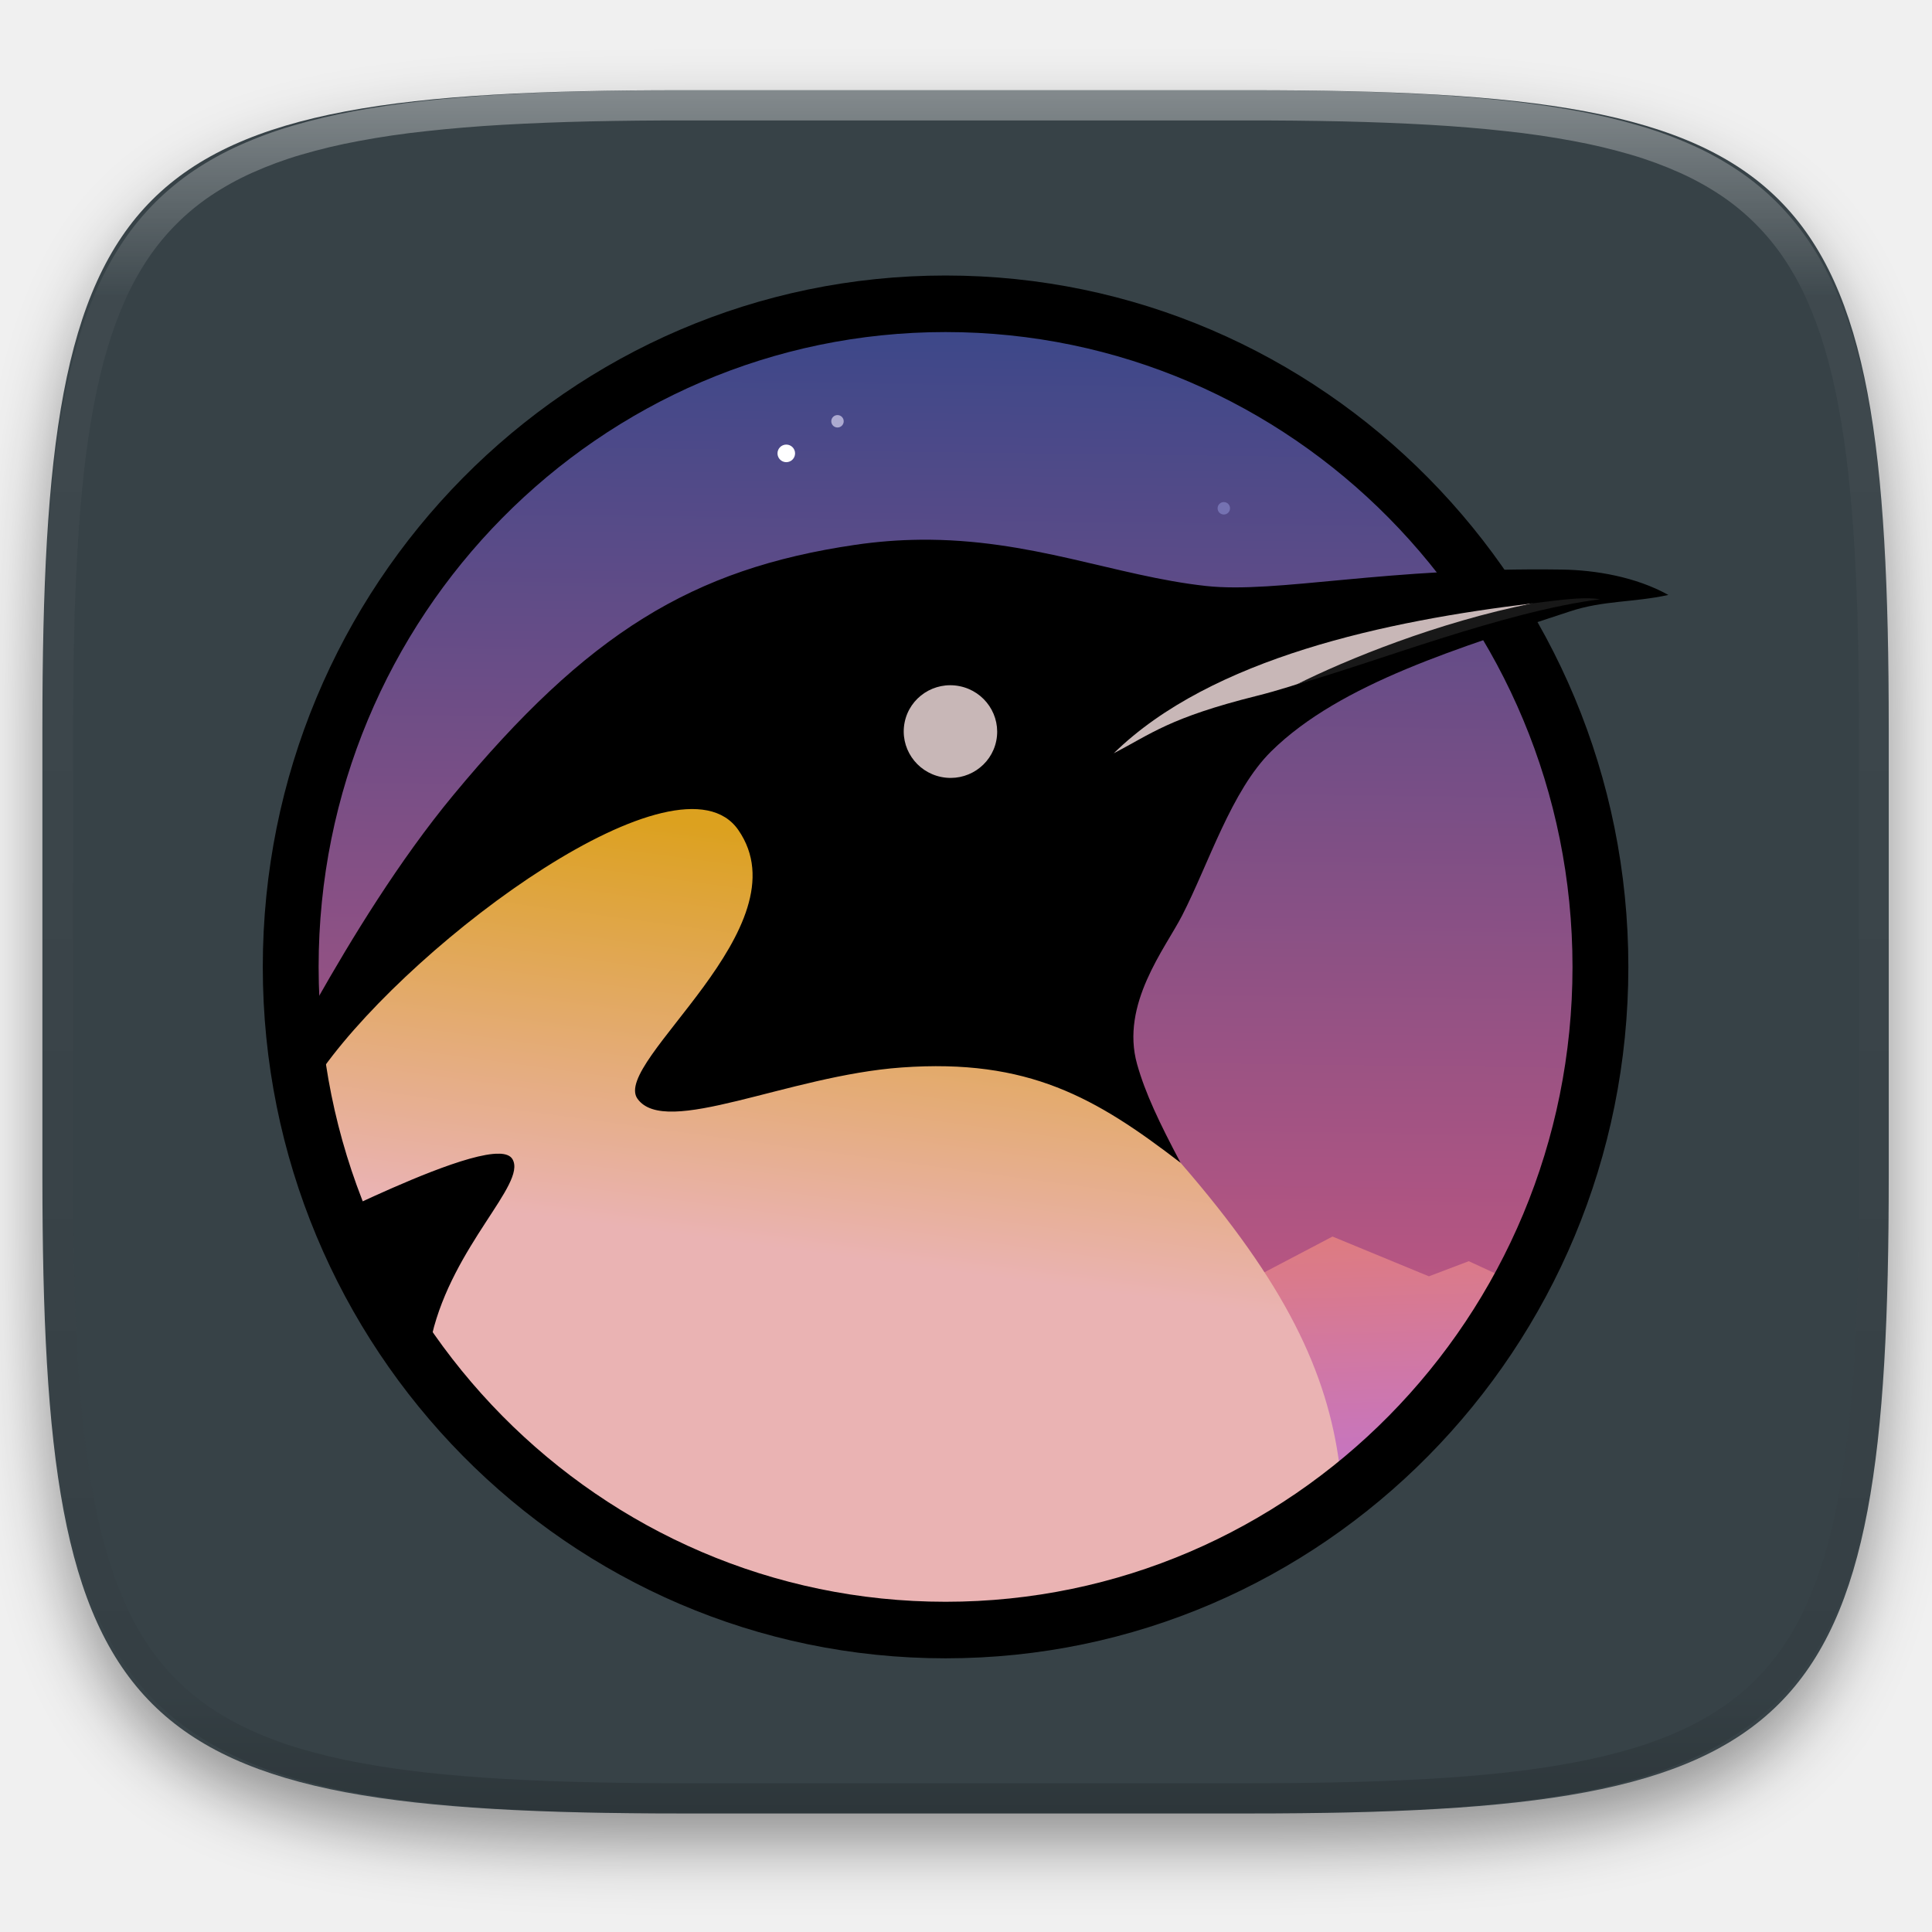
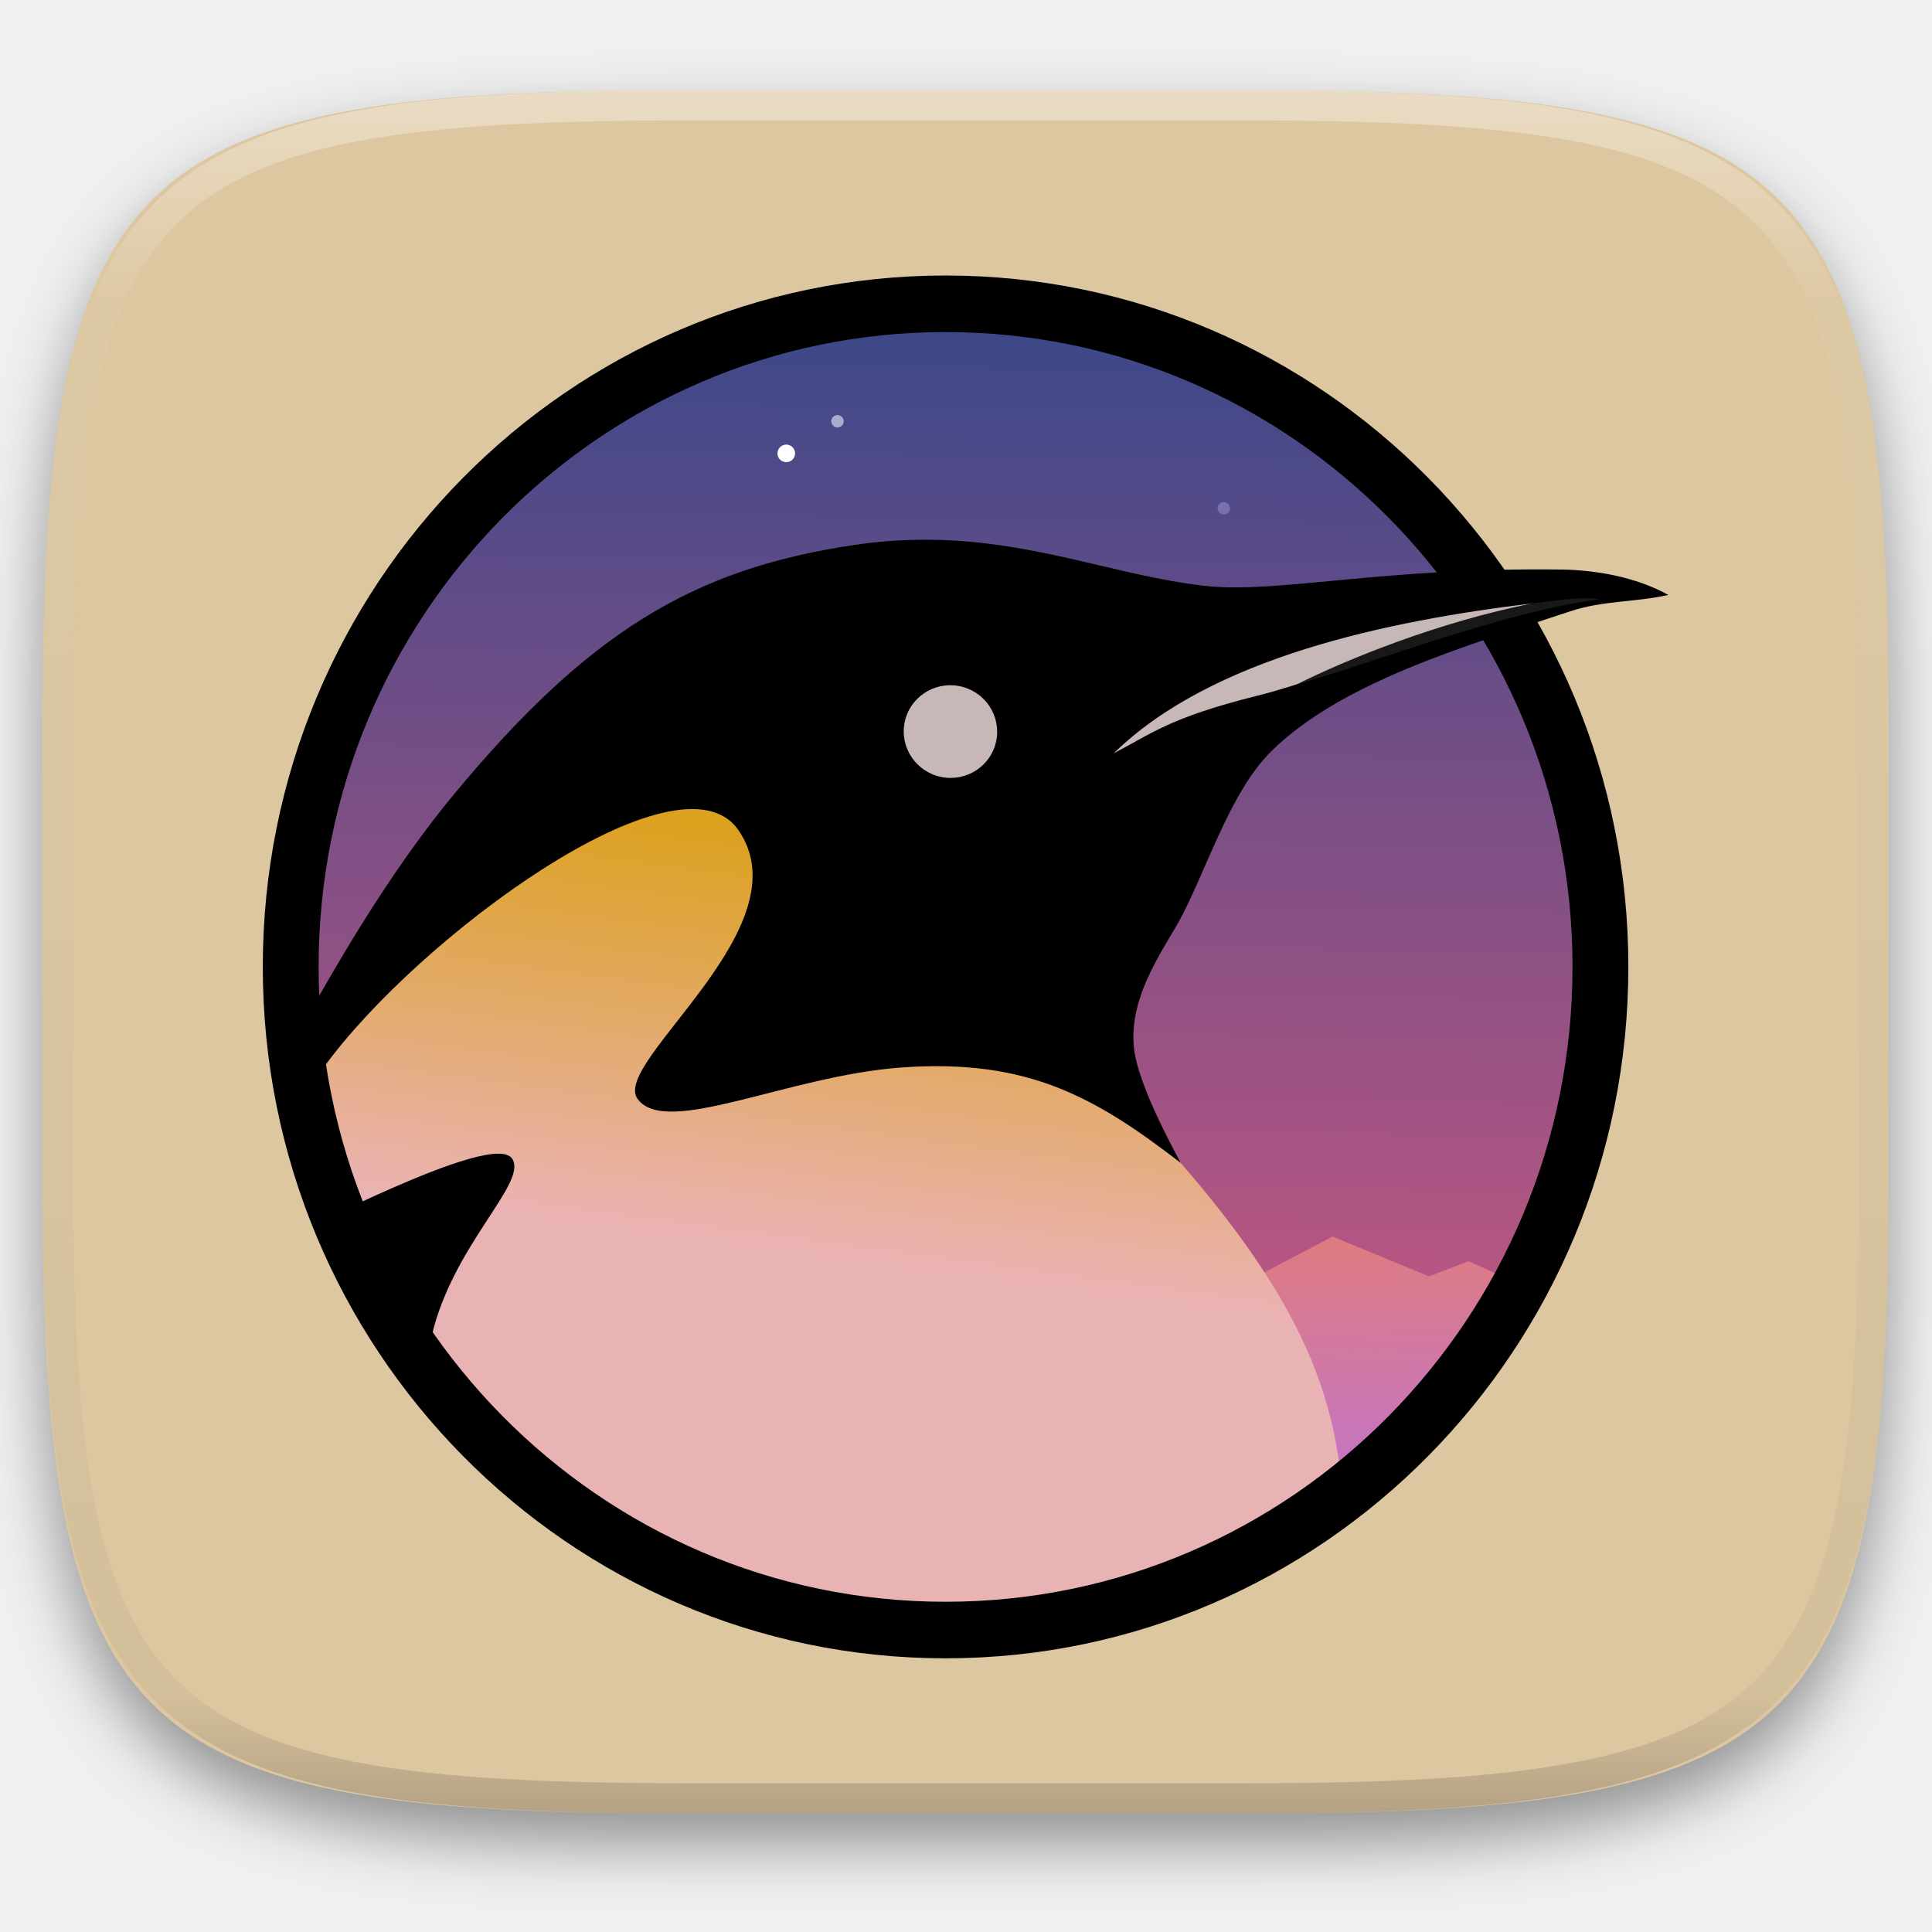
<svg xmlns="http://www.w3.org/2000/svg" xmlns:xlink="http://www.w3.org/1999/xlink" style="isolation:isolate" width="256" height="256" viewBox="0 0 256 256" version="1.1" id="svg44">
  <defs id="defs13">
    <filter id="rxmzpKZhS1Rg1bUBpXZWxPjgMjI9gn7l" width="1.084" height="1.108" x="-0.042" y="-0.045" color-interpolation-filters="sRGB" filterUnits="objectBoundingBox">
      <feGaussianBlur in="SourceGraphic" stdDeviation="4.294" id="feGaussianBlur2" />
      <feOffset dx="0" dy="4" result="pf_100_offsetBlur" id="feOffset4" />
      <feFlood flood-opacity=".4" id="feFlood6" />
      <feComposite in2="pf_100_offsetBlur" operator="in" result="pf_100_dropShadow" id="feComposite8" />
      <feBlend in="SourceGraphic" in2="pf_100_dropShadow" mode="normal" id="feBlend10" />
    </filter>
    <linearGradient xlink:href="#linearGradient4166" id="linearGradient4172" x1="1037.012" y1="589.114" x2="1043.105" y2="108.176" gradientUnits="userSpaceOnUse" gradientTransform="matrix(0.3235485,0,0,0.3235485,-174.6547,-11.20505)" />
    <linearGradient id="linearGradient4166">
      <stop style="stop-color:#c35781;stop-opacity:1" offset="0" id="stop4168" />
      <stop style="stop-color:#25458b;stop-opacity:1" offset="1" id="stop4170" />
    </linearGradient>
    <linearGradient xlink:href="#linearGradient4205" id="linearGradient4211" x1="1090.602" y1="651.764" x2="1082.986" y2="414.908" gradientUnits="userSpaceOnUse" gradientTransform="matrix(0.3235485,0,0,0.3235485,-174.6547,-11.20505)" />
    <linearGradient id="linearGradient4205">
      <stop style="stop-color:#bf73d3;stop-opacity:1" offset="0" id="stop4207" />
      <stop style="stop-color:#ff8428;stop-opacity:1" offset="1" id="stop4209" />
    </linearGradient>
    <linearGradient xlink:href="#linearGradient4160" id="linearGradient4167" x1="843.579" y1="376.568" x2="821.905" y2="536.675" gradientUnits="userSpaceOnUse" gradientTransform="matrix(0.3235485,0,0,0.3235485,-174.6547,-11.20505)" />
    <linearGradient id="linearGradient4160">
      <stop style="stop-color:#dca11f;stop-opacity:1" offset="0" id="stop4162" />
      <stop style="stop-color:#eab3b3;stop-opacity:1" offset="1" id="stop4164" />
    </linearGradient>
  </defs>
-   <g filter="url(#rxmzpKZhS1Rg1bUBpXZWxPjgMjI9gn7l)" id="g22" style="fill:#374247;fill-opacity:1">
+   <g filter="url(#rxmzpKZhS1Rg1bUBpXZWxPjgMjI9gn7l)" id="g22" style="fill:#ddc7a1;fill-opacity:1">
    <linearGradient id="_lgradient_133" x1=".567" x2=".567" y1="1.071" y2="-.742" gradientTransform="matrix(244.648,0,0,228.338,5.619,11.952)" gradientUnits="userSpaceOnUse">
      <stop offset="0%" style="stop-color:#333333" id="stop15" />
      <stop offset="100%" style="stop-color:#4d4d4d" id="stop17" />
    </linearGradient>
-     <path fill="url(#_lgradient_133)" d="M 165.628 11.952 C 239.684 11.952 250.267 22.509 250.267 96.495 L 250.267 155.746 C 250.267 229.733 239.684 240.29 165.628 240.29 L 90.259 240.29 C 16.203 240.29 5.619 229.733 5.619 155.746 L 5.619 96.495 C 5.619 22.509 16.203 11.952 90.259 11.952 L 165.628 11.952 Z" id="path20" style="fill:#374247;fill-opacity:1" />
+     <path fill="url(#_lgradient_133)" d="M 165.628 11.952 C 239.684 11.952 250.267 22.509 250.267 96.495 L 250.267 155.746 C 250.267 229.733 239.684 240.29 165.628 240.29 L 90.259 240.29 C 16.203 240.29 5.619 229.733 5.619 155.746 L 5.619 96.495 C 5.619 22.509 16.203 11.952 90.259 11.952 L 165.628 11.952 Z" id="path20" style="fill:#ddc7a1;fill-opacity:1" />
  </g>
  <linearGradient id="_lgradient_134" x1=".516" x2=".52" y1="1.651" y2="-.013" gradientTransform="matrix(145,0,0,145,55.5,55.5)" gradientUnits="userSpaceOnUse">
    <stop offset="0%" style="stop-color:#0575e6" id="stop24" />
    <stop offset="100%" style="stop-color:#00f260" id="stop26" />
  </linearGradient>
  <g opacity=".4" id="g42">
    <linearGradient id="_lgradient_135" x1=".517" x2=".517" y1="0" y2="1" gradientTransform="matrix(244.65,0,0,228.34,5.68,11.95)" gradientUnits="userSpaceOnUse">
      <stop offset="0%" style="stop-color:#ffffff" id="stop31" />
      <stop offset="12.5%" stop-opacity=".098" style="stop-color:#ffffff" id="stop33" />
      <stop offset="92.5%" stop-opacity=".098" style="stop-color:#000000" id="stop35" />
      <stop offset="100%" stop-opacity=".498" style="stop-color:#000000" id="stop37" />
    </linearGradient>
    <path fill="url(#_lgradient_135)" fill-rule="evenodd" d="M 165.068 11.951 C 169.396 11.941 173.724 11.991 178.052 12.089 C 181.927 12.167 185.803 12.315 189.678 12.541 C 193.131 12.737 196.583 13.022 200.026 13.395 C 203.085 13.73 206.144 14.181 209.174 14.741 C 211.889 15.243 214.574 15.881 217.22 16.657 C 219.62 17.355 221.971 18.219 224.243 19.241 C 226.358 20.184 228.384 21.304 230.302 22.591 C 232.142 23.829 233.863 25.244 235.437 26.806 C 237.001 28.378 238.417 30.088 239.656 31.925 C 240.945 33.841 242.066 35.865 243.02 37.967 C 244.043 40.247 244.909 42.585 245.617 44.972 C 246.394 47.615 247.034 50.297 247.535 53.009 C 248.096 56.035 248.548 59.081 248.883 62.136 C 249.257 65.575 249.542 69.014 249.739 72.462 C 249.965 76.323 250.112 80.194 250.201 84.055 C 250.289 88.378 250.339 92.701 250.329 97.014 L 250.329 155.226 C 250.339 159.549 250.289 163.862 250.201 168.185 C 250.112 172.056 249.965 175.917 249.739 179.778 C 249.542 183.226 249.257 186.675 248.883 190.104 C 248.548 193.159 248.096 196.215 247.535 199.241 C 247.034 201.943 246.394 204.625 245.617 207.268 C 244.909 209.655 244.043 212.003 243.02 214.273 C 242.066 216.385 240.945 218.399 239.656 220.315 C 238.417 222.152 237.001 223.872 235.437 225.434 C 233.863 226.996 232.142 228.411 230.302 229.649 C 228.384 230.936 226.358 232.056 224.243 232.999 C 221.971 234.021 219.62 234.885 217.22 235.593 C 214.574 236.369 211.889 237.007 209.174 237.499 C 206.144 238.068 203.085 238.51 200.026 238.845 C 196.583 239.218 193.131 239.503 189.678 239.699 C 185.803 239.925 181.927 240.073 178.052 240.161 C 173.724 240.249 169.396 240.299 165.068 240.289 L 90.942 240.289 C 86.614 240.299 82.286 240.249 77.958 240.161 C 74.083 240.073 70.207 239.925 66.332 239.699 C 62.879 239.503 59.427 239.218 55.984 238.845 C 52.925 238.51 49.866 238.068 46.836 237.499 C 44.121 237.007 41.436 236.369 38.79 235.593 C 36.39 234.885 34.039 234.021 31.767 232.999 C 29.652 232.056 27.626 230.936 25.708 229.649 C 23.868 228.411 22.147 226.996 20.573 225.434 C 19.009 223.872 17.593 222.152 16.354 220.315 C 15.065 218.399 13.944 216.385 12.99 214.273 C 11.967 212.003 11.101 209.655 10.393 207.268 C 9.616 204.625 8.976 201.943 8.475 199.241 C 7.914 196.215 7.462 193.159 7.127 190.104 C 6.753 186.675 6.468 183.226 6.271 179.778 C 6.045 175.917 5.898 172.056 5.809 168.185 C 5.721 163.862 5.671 159.549 5.681 155.226 L 5.681 97.014 C 5.671 92.701 5.721 88.378 5.809 84.055 C 5.898 80.194 6.045 76.323 6.271 72.462 C 6.468 69.014 6.753 65.575 7.127 62.136 C 7.462 59.081 7.914 56.035 8.475 53.009 C 8.976 50.297 9.616 47.615 10.393 44.972 C 11.101 42.585 11.967 40.247 12.99 37.967 C 13.944 35.865 15.065 33.841 16.354 31.925 C 17.593 30.088 19.009 28.378 20.573 26.806 C 22.147 25.244 23.868 23.829 25.708 22.591 C 27.626 21.304 29.652 20.184 31.767 19.241 C 34.039 18.219 36.39 17.355 38.79 16.657 C 41.436 15.881 44.121 15.243 46.836 14.741 C 49.866 14.181 52.925 13.73 55.984 13.395 C 59.427 13.022 62.879 12.737 66.332 12.541 C 70.207 12.315 74.083 12.167 77.958 12.089 C 82.286 11.991 86.614 11.941 90.942 11.951 L 165.068 11.951 Z M 165.078 15.96 C 169.376 15.95 173.675 15.999 177.973 16.087 C 181.8 16.176 185.626 16.323 189.452 16.539 C 192.836 16.736 196.219 17.011 199.583 17.384 C 202.554 17.699 205.515 18.131 208.446 18.681 C 211.023 19.153 213.58 19.762 216.099 20.499 C 218.322 21.147 220.495 21.953 222.6 22.896 C 224.509 23.751 226.338 24.763 228.069 25.922 C 229.692 27.013 231.207 28.26 232.594 29.646 C 233.981 31.031 235.23 32.544 236.332 34.165 C 237.492 35.894 238.506 37.712 239.361 39.608 C 240.306 41.72 241.112 43.892 241.761 46.102 C 242.509 48.617 243.109 51.162 243.591 53.736 C 244.132 56.664 244.565 59.611 244.889 62.578 C 245.263 65.938 245.539 69.308 245.735 72.688 C 245.952 76.51 246.109 80.322 246.188 84.144 C 246.276 88.437 246.325 92.721 246.325 97.014 C 246.325 97.014 246.325 97.014 246.325 97.014 L 246.325 155.226 C 246.325 155.226 246.325 155.226 246.325 155.226 C 246.325 159.519 246.276 163.803 246.188 168.096 C 246.109 171.918 245.952 175.74 245.735 179.552 C 245.539 182.932 245.263 186.302 244.889 189.672 C 244.565 192.629 244.132 195.576 243.591 198.504 C 243.109 201.078 242.509 203.623 241.761 206.138 C 241.112 208.358 240.306 210.52 239.361 212.632 C 238.506 214.528 237.492 216.356 236.332 218.075 C 235.23 219.706 233.981 221.219 232.594 222.604 C 231.207 223.98 229.692 225.227 228.069 226.318 C 226.338 227.477 224.509 228.489 222.6 229.344 C 220.495 230.297 218.322 231.093 216.099 231.741 C 213.58 232.478 211.023 233.087 208.446 233.559 C 205.515 234.109 202.554 234.541 199.583 234.865 C 196.219 235.229 192.836 235.514 189.452 235.701 C 185.626 235.917 181.8 236.074 177.973 236.153 C 173.675 236.251 169.376 236.29 165.078 236.29 C 165.078 236.29 165.078 236.29 165.068 236.29 L 90.942 236.29 C 90.932 236.29 90.932 236.29 90.932 236.29 C 86.634 236.29 82.335 236.251 78.037 236.153 C 74.21 236.074 70.384 235.917 66.558 235.701 C 63.174 235.514 59.791 235.229 56.427 234.865 C 53.456 234.541 50.495 234.109 47.564 233.559 C 44.987 233.087 42.43 232.478 39.911 231.741 C 37.688 231.093 35.515 230.297 33.41 229.344 C 31.501 228.489 29.672 227.477 27.941 226.318 C 26.318 225.227 24.803 223.98 23.416 222.604 C 22.029 221.219 20.78 219.706 19.678 218.075 C 18.518 216.356 17.504 214.528 16.649 212.632 C 15.704 210.52 14.898 208.358 14.249 206.138 C 13.501 203.623 12.901 201.078 12.419 198.504 C 11.878 195.576 11.445 192.629 11.121 189.672 C 10.747 186.302 10.472 182.932 10.275 179.552 C 10.058 175.74 9.901 171.918 9.822 168.096 C 9.734 163.803 9.685 159.519 9.685 155.226 C 9.685 155.226 9.685 155.226 9.685 155.226 L 9.685 97.014 C 9.685 97.014 9.685 97.014 9.685 97.014 C 9.685 92.721 9.734 88.437 9.822 84.144 C 9.901 80.322 10.058 76.51 10.275 72.688 C 10.472 69.308 10.747 65.938 11.121 62.578 C 11.445 59.611 11.878 56.664 12.419 53.736 C 12.901 51.162 13.501 48.617 14.249 46.102 C 14.898 43.892 15.704 41.72 16.649 39.608 C 17.504 37.712 18.518 35.894 19.678 34.165 C 20.78 32.544 22.029 31.031 23.416 29.646 C 24.803 28.26 26.318 27.013 27.941 25.922 C 29.672 24.763 31.501 23.751 33.41 22.896 C 35.515 21.953 37.688 21.147 39.911 20.499 C 42.43 19.762 44.987 19.153 47.564 18.681 C 50.495 18.131 53.456 17.699 56.427 17.384 C 59.791 17.011 63.174 16.736 66.558 16.539 C 70.384 16.323 74.21 16.176 78.037 16.087 C 82.335 15.999 86.634 15.95 90.932 15.96 C 90.932 15.96 90.932 15.96 90.942 15.96 L 165.068 15.96 C 165.078 15.96 165.078 15.96 165.078 15.96 Z" id="path40" />
  </g>
  <g id="g1599" transform="matrix(1.0349,0,0,1.0349,-4.465149,-4.471357)">
    <circle style="fill:url(#linearGradient4172);fill-opacity:1;stroke:none;stroke-width:0.324" id="path4164" cx="125.382" cy="128.121" r="85.65" />
    <path style="fill:url(#linearGradient4211);fill-opacity:1;fill-rule:evenodd;stroke:none;stroke-width:0.324px;stroke-linecap:butt;stroke-linejoin:miter;stroke-opacity:1" d="m 174.925,162.644 12.342,5.093 5.103,-1.937 6.556,3.019 -4.74,8.025 -17.38,17.951 -13.932,-25.826 z" id="path4201" />
    <path style="fill:url(#linearGradient4167);fill-opacity:1;fill-rule:evenodd;stroke:none;stroke-width:0.203px;stroke-linecap:butt;stroke-linejoin:miter;stroke-opacity:1" d="m 95.22,104.123 c -13.414,-1.138 -38.495,17.392 -49.756,35.196 5.518,40.424 39.617,70.545 79.917,70.59 18.336,-0.006 36.125,-6.329 50.441,-17.93 -1.558,-11.955 -6.901,-23.309 -20.353,-38.78 -16.414,-19.177 -41.634,-45.97 -60.25,-49.076 z" id="path3342" />
    <path style="fill:#000000;fill-opacity:1;fill-rule:evenodd;stroke:none;stroke-width:0.324px;stroke-linecap:butt;stroke-linejoin:miter;stroke-opacity:1" d="M 125.382,39.596 A 87.421,88.525 0 0 0 37.961,128.121 87.421,88.525 0 0 0 125.382,216.646 87.421,88.525 0 0 0 212.803,128.121 87.421,88.525 0 0 0 125.382,39.596 Z m 0,7.24 A 80.271,81.285 0 0 1 205.653,128.121 80.271,81.285 0 0 1 125.382,209.406 80.271,81.285 0 0 1 45.11,128.121 80.271,81.285 0 0 1 125.382,46.836 Z" id="path3453" />
    <path style="fill:#000000;fill-rule:evenodd;stroke:none;stroke-width:0.324px;stroke-linecap:butt;stroke-linejoin:miter;stroke-opacity:1" d="m 122.085,73.427 c -2.632,0.029 -5.381,0.228 -8.271,0.652 -20.9,3.066 -34.29,11.322 -51.446,32.026 -6.97,8.412 -13.13,18.551 -17.537,26.334 0.153,2.874 0.456,5.737 0.907,8.578 12.039,-16.661 45.557,-41.294 53.103,-30.434 8.64,12.434 -16.249,29.716 -12.908,34.414 3.58,5.033 19.259,-2.954 33.81,-3.999 16.245,-1.167 24.876,3.86 35.727,12.201 -2.733,-5.157 -4.525,-8.923 -5.565,-12.621 -2.161,-7.686 3.607,-14.831 5.764,-19.038 3.427,-6.683 6.313,-15.994 11.408,-21.021 8.917,-8.797 24.484,-13.35 38.239,-17.914 4.304,-1.428 8.12,-1.126 12.61,-2.109 -4.167,-2.326 -9.367,-3.187 -13.615,-3.25 -22.644,-0.335 -36.444,3.096 -45.582,2.101 -11.59,-1.262 -22.427,-6.077 -36.642,-5.92 z" id="path3481" />
    <ellipse style="fill:#c8b7b7;fill-opacity:1;stroke:none;stroke-width:0.302" id="path3485" cx="142.861" cy="71.207" rx="5.984" ry="5.931" transform="rotate(11.37703)" />
    <path id="path4068" d="m 146.912,100.772 c 4.8,-2.49 7.12,-4.56 18.332,-7.361 10.884,-2.719 24.423,-9.292 35.316,-11.843 -18.636,2.246 -41.121,6.947 -53.648,19.204 z" style="fill:#c8b7b7;fill-opacity:1;fill-rule:evenodd;stroke:none;stroke-width:0.235px;stroke-linecap:butt;stroke-linejoin:miter;stroke-opacity:1" />
    <path style="fill:#000000;fill-rule:evenodd;stroke:#000000;stroke-width:0.324px;stroke-linecap:butt;stroke-linejoin:miter;stroke-opacity:1" d="m 68.208,152.195 c -3.844,-0.068 -13.067,4.096 -17.792,6.273 a 80.769,81.788 0 0 0 9.044,16.737 c 2.718,-11.47 12.122,-19.432 10.321,-22.399 -0.249,-0.41 -0.801,-0.597 -1.574,-0.61 z" id="path4152" />
    <path style="fill:#181818;fill-opacity:1;fill-rule:evenodd;stroke:none;stroke-width:0.324px;stroke-linecap:butt;stroke-linejoin:miter;stroke-opacity:1" d="m 170.343,91.949 c 9.745,-2.716 26.558,-9.347 38.817,-10.894 -2.257,-0.421 -6.343,0.272 -8.601,0.513 -12.107,2.397 -23.924,7.224 -30.217,10.381 z" id="path4179" />
    <circle style="fill:#ffffff;fill-opacity:1;stroke:none;stroke-width:0.324;stroke-opacity:1" id="path4181" cx="104.988" cy="62.37" r="1.126" />
    <circle r="0.796" cy="58.261" cx="111.544" id="circle4187" style="fill:#acaad1;fill-opacity:1;stroke:none;stroke-width:0.324;stroke-opacity:1" />
    <circle style="fill:#7572b2;fill-opacity:1;stroke:none;stroke-width:0.324;stroke-opacity:1" id="circle4213" cx="161.008" cy="69.401" r="0.796" />
  </g>
</svg>
